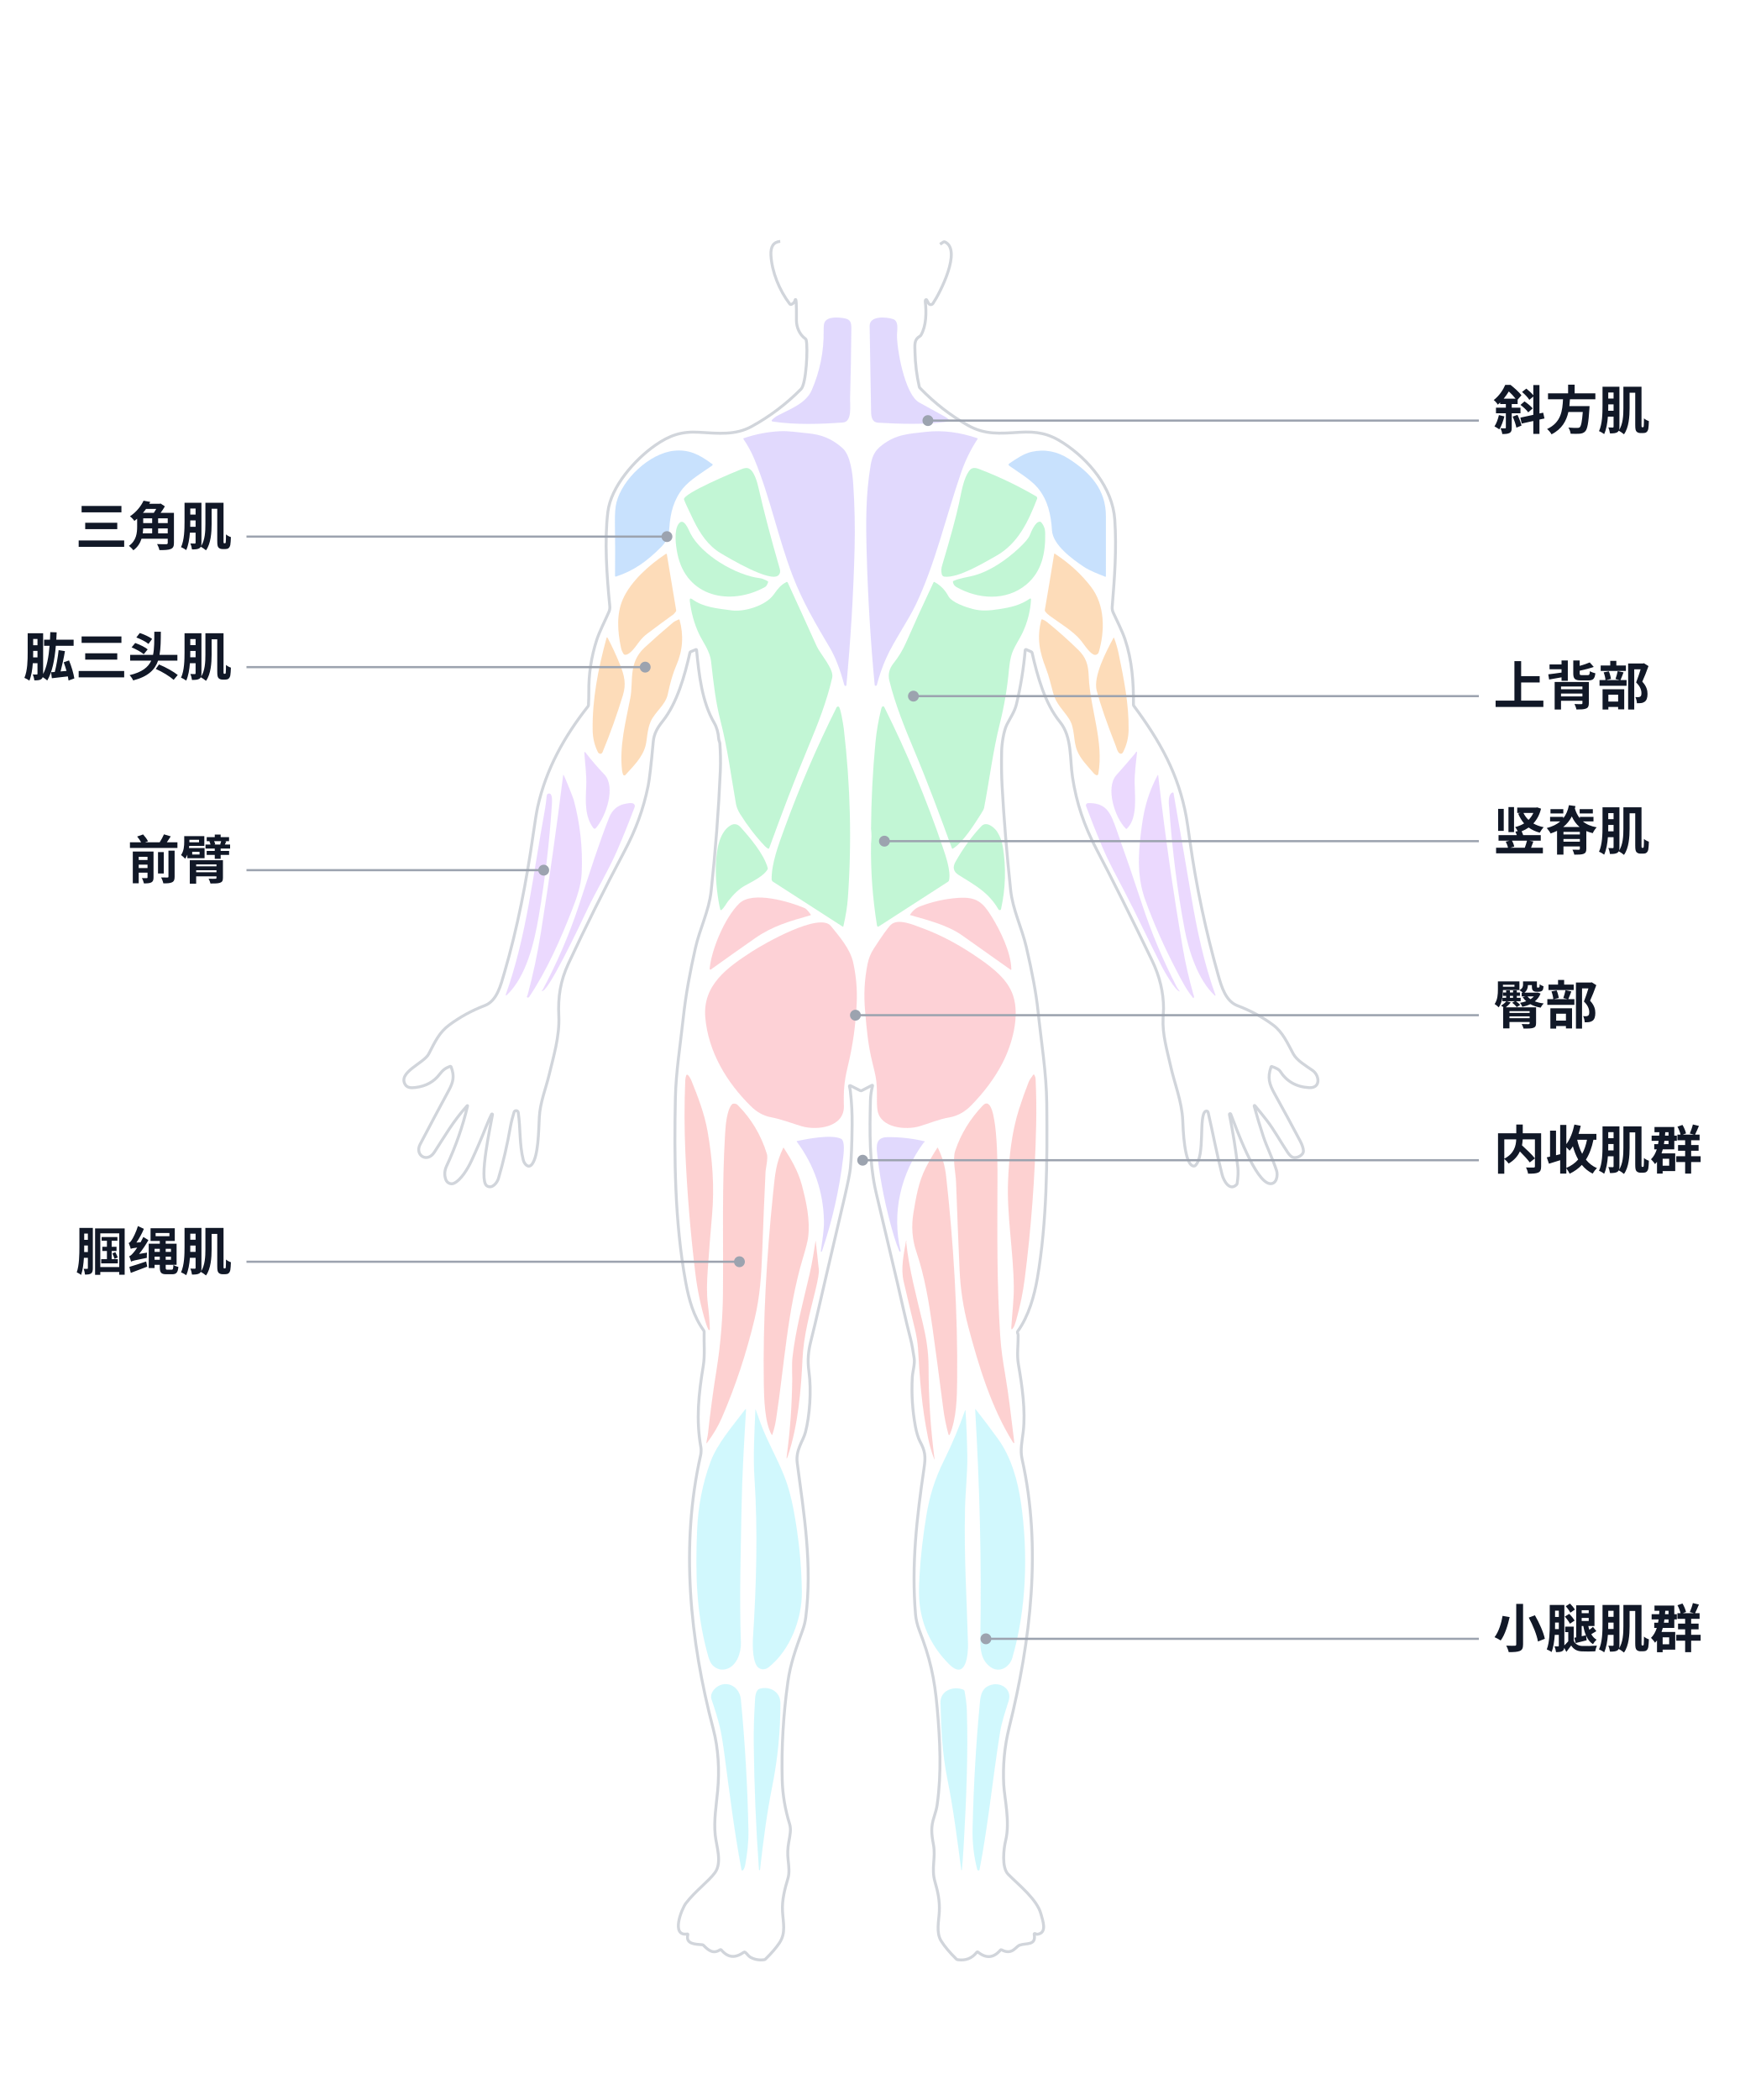
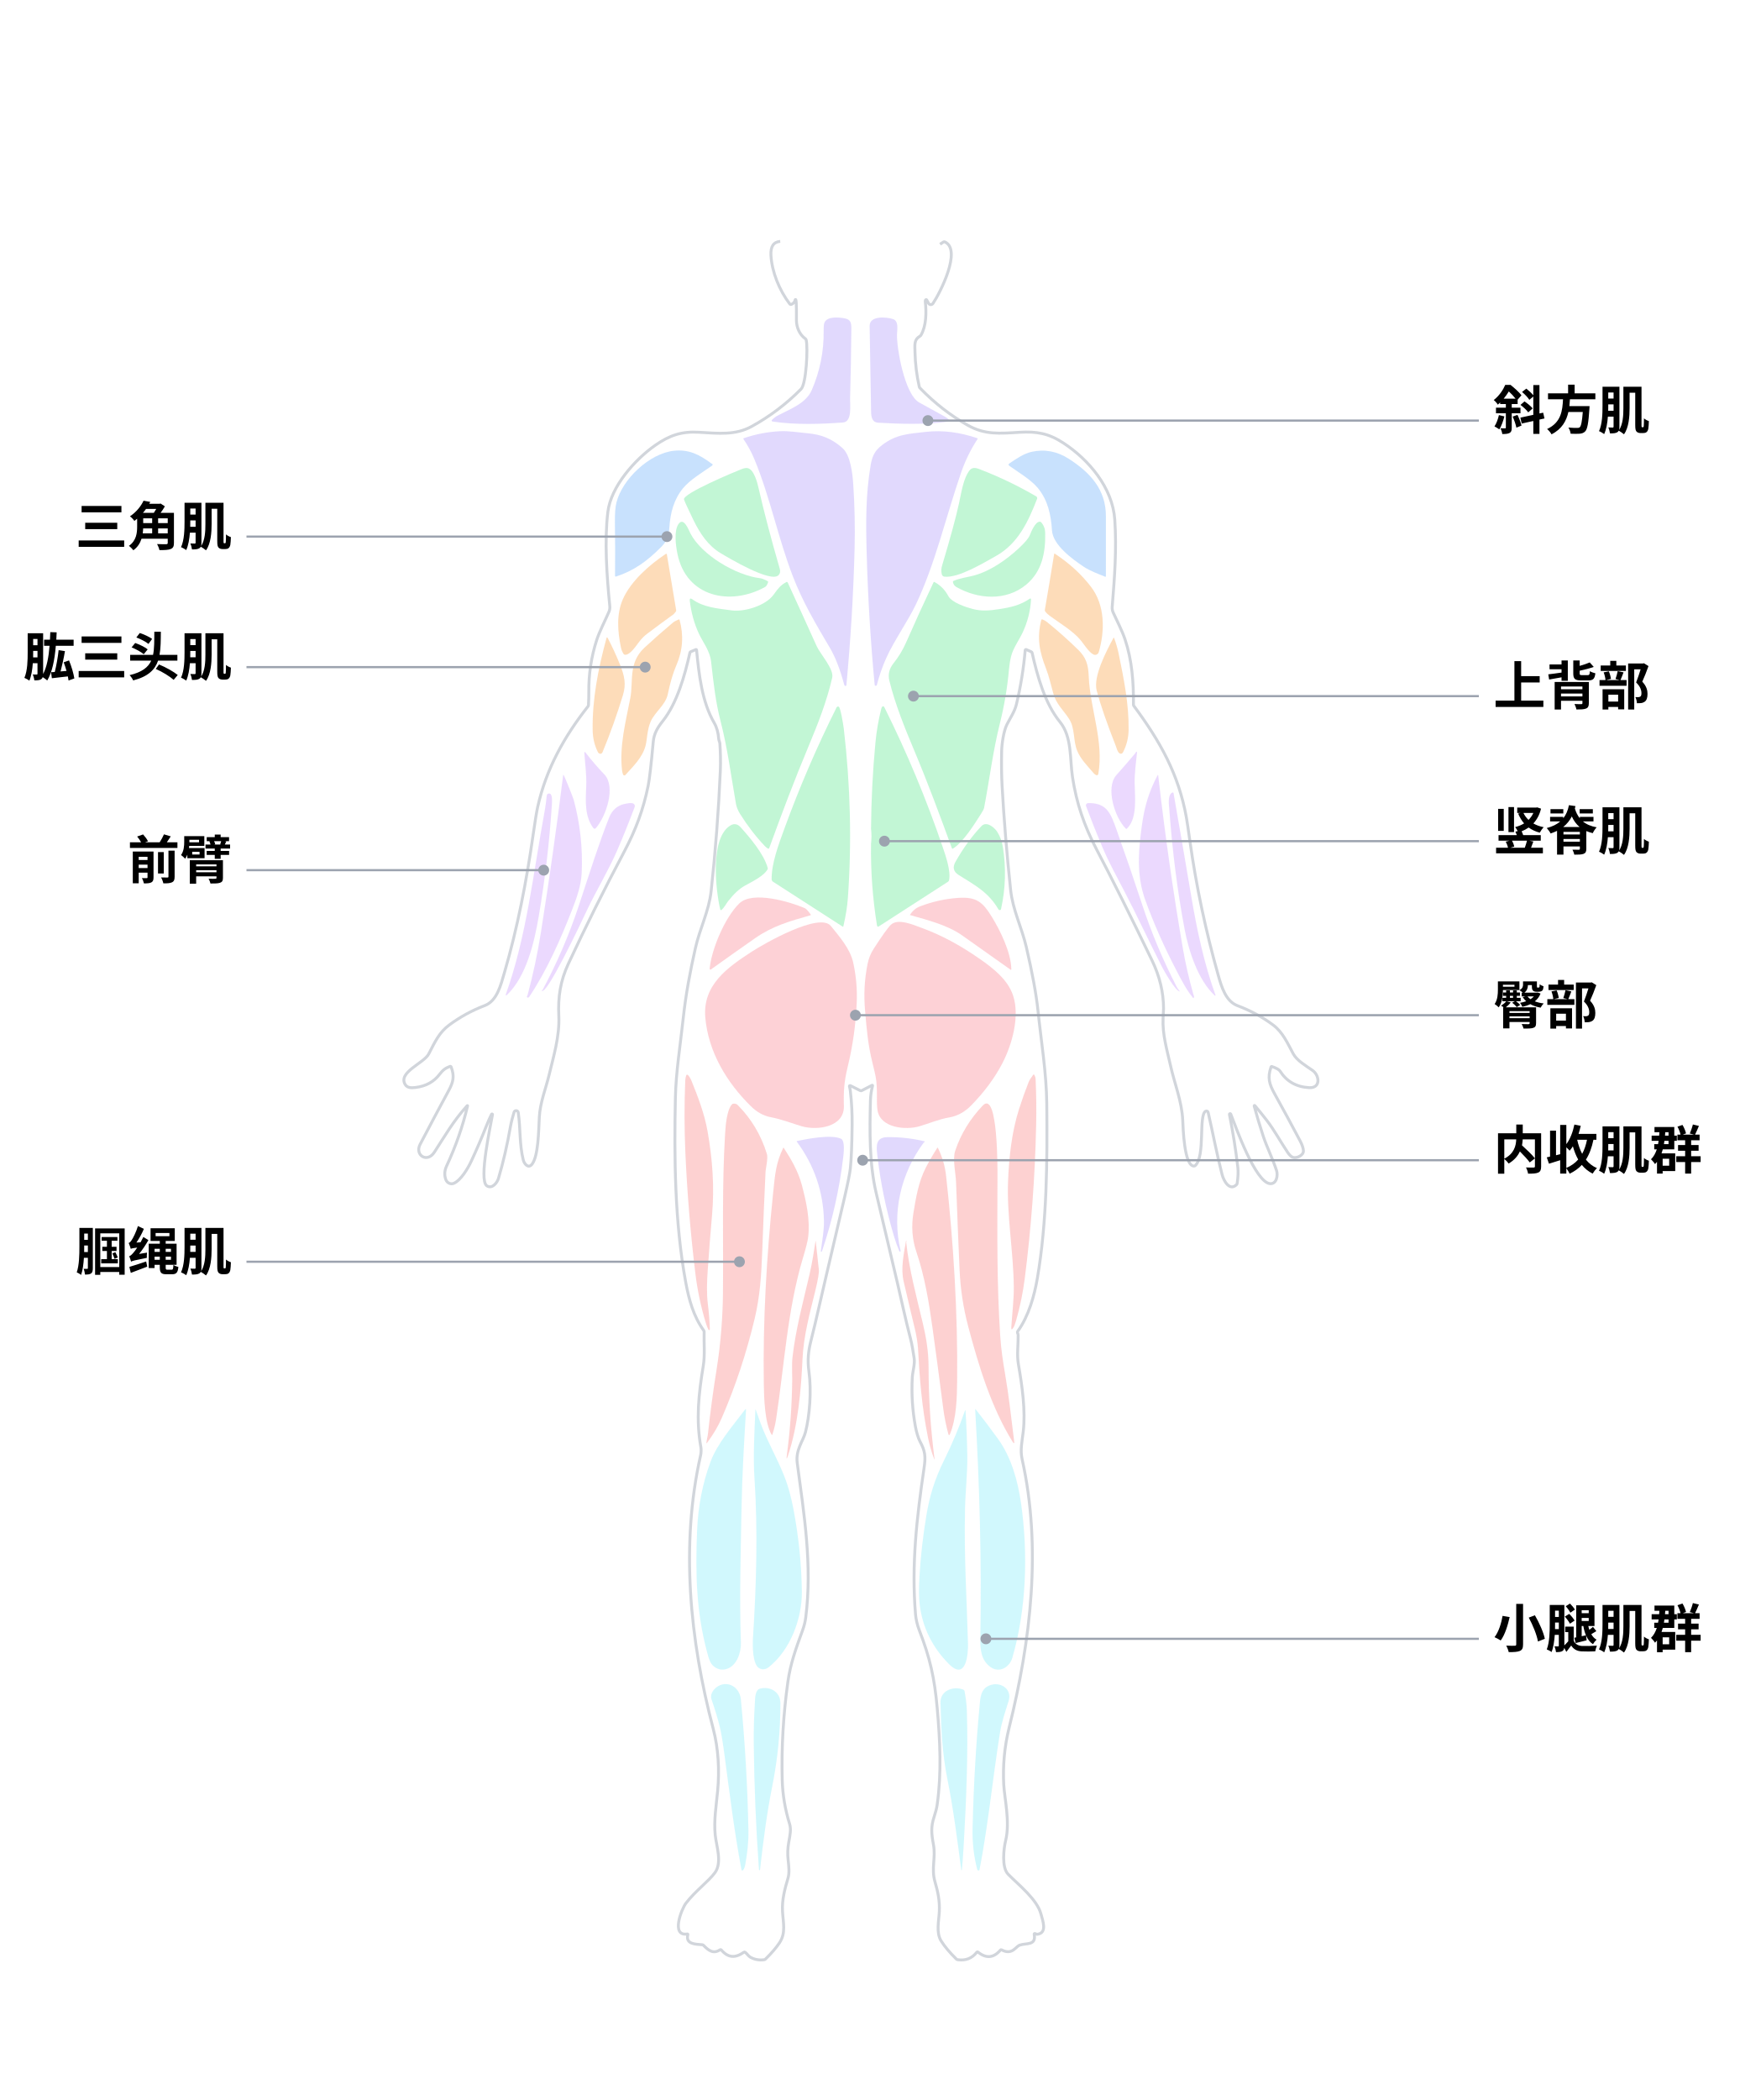
<svg xmlns="http://www.w3.org/2000/svg" viewBox="490 0 1200 1448">
  <path class="body-outline" stroke="#d1d5db" stroke-width="2" fill="none" style="vector-effect: non-scaling-stroke" d="M 1028.14 166.45 Q 1021.22 166.96 1021.73 176.02 C 1022.38 187.38 1027.41 200.00 1034.70 209.56 A 0.95 0.95 0.0 0 0 1035.77 209.88 Q 1037.97 209.08 1038.42 206.75 Q 1038.48 206.41 1038.79 206.56 C 1039.50 206.91 1039.29 219.51 1039.32 221.19 C 1039.41 225.63 1041.33 230.61 1045.48 233.58 A 1.48 1.46 -79.2 0 1 1046.03 234.40 C 1047.33 239.56 1046.14 264.59 1042.52 268.26 Q 1027.38 283.59 1008.53 293.99 C 997.30 300.18 985.80 298.88 972.00 298.05 C 960.16 297.34 951.79 300.13 941.86 307.09 C 927.96 316.83 911.37 335.39 909.24 353.00 C 906.85 372.86 908.46 396.71 910.58 417.97 Q 910.78 420.04 909.97 421.91 C 907.17 428.36 903.51 435.29 901.56 441.28 Q 895.91 458.72 896.11 477.26 Q 896.15 480.50 895.88 486.15 Q 895.86 486.66 895.55 487.06 C 879.06 508.02 866.67 530.27 860.84 556.43 Q 859.72 561.44 857.62 576.15 C 853.15 607.45 846.97 639.64 837.96 670.48 C 835.37 679.35 832.82 690.15 824.31 693.38 Q 811.21 698.35 799.91 706.70 C 793.05 711.77 790.22 717.94 785.68 726.75 C 782.37 733.16 764.38 739.29 769.45 747.77 C 771.01 750.37 774.09 750.14 776.79 749.81 Q 787.25 748.51 793.13 740.83 C 795.42 737.84 797.13 736.50 800.36 735.31 A 0.63 0.63 0.0 0 1 801.16 735.68 C 803.48 741.92 802.81 745.80 799.51 751.90 Q 789.51 770.39 779.78 789.01 C 775.87 796.49 784.57 802.15 789.55 794.51 C 796.72 783.50 802.47 773.20 812.06 762.59 Q 812.62 761.98 812.43 762.79 Q 807.49 783.70 798.01 804.03 Q 795.79 808.79 797.53 813.47 C 798.35 815.65 800.88 816.85 802.95 815.95 C 807.95 813.78 812.74 805.60 815.08 800.58 Q 820.51 788.92 825.23 776.95 Q 827.37 771.52 829.06 768.26 A 0.34 0.34 0.0 0 1 829.69 768.47 C 828.65 774.94 819.92 813.84 825.80 817.66 C 829.47 820.04 832.91 815.52 833.80 812.51 Q 838.73 795.91 842.08 776.75 C 842.69 773.31 843.62 770.03 844.54 766.92 A 1.49 1.49 0.0 0 1 847.45 767.13 C 849.06 778.16 848.17 788.91 850.91 799.85 C 851.57 802.48 854.41 806.12 856.99 802.69 C 861.32 796.92 861.47 780.19 861.98 770.25 C 862.50 760.22 866.62 750.03 868.70 741.28 C 871.57 729.16 876.10 714.64 875.42 700.50 C 874.79 687.46 876.48 676.40 882.00 664.53 Q 899.81 626.31 920.51 587.27 C 928.60 572.01 933.68 558.17 937.01 542.00 Q 938.40 535.24 940.57 511.31 C 941.06 506.01 943.33 501.94 947.04 497.29 C 957.02 484.77 962.25 465.95 965.86 450.00 Q 965.97 449.54 966.40 449.37 L 969.87 447.93 Q 970.39 447.72 970.44 448.27 C 972.08 465.19 974.18 483.97 982.58 498.42 Q 985.25 503.01 985.69 509.45 C 985.76 510.51 986.43 511.70 986.49 512.50 C 986.89 517.68 987.09 525.23 986.82 531.50 Q 985.00 573.11 980.47 614.52 C 978.98 628.13 972.65 640.33 969.66 653.60 C 966.01 669.78 963.02 685.46 961.19 702.45 C 959.24 720.52 956.19 739.39 955.83 756.75 C 954.96 797.57 955.28 842.51 962.96 884.21 C 965.15 896.11 968.33 907.72 975.37 917.40 A 1.48 1.46 27.9 0 1 975.65 918.29 C 975.42 926.20 976.32 934.21 975.03 942.01 C 971.89 960.94 969.95 978.86 973.41 997.96 C 973.70 999.53 973.58 1001.87 973.23 1003.42 C 959.26 1065.20 965.77 1130.76 981.86 1191.82 C 985.51 1205.68 986.32 1220.46 984.96 1234.92 C 984.02 1244.98 982.27 1255.20 983.30 1265.30 C 984.08 1272.87 988.23 1284.18 983.14 1291.21 C 978.75 1297.25 969.45 1303.98 963.07 1312.35 C 960.11 1316.25 952.52 1335.31 964.02 1333.54 Q 964.55 1333.46 964.42 1333.98 C 962.73 1340.59 969.52 1340.54 974.36 1340.95 Q 974.88 1341.00 975.24 1341.37 C 978.64 1344.83 981.89 1347.54 986.66 1344.41 Q 987.11 1344.12 987.46 1344.52 C 992.32 1350.09 997.09 1350.27 1003.06 1346.11 Q 1003.50 1345.80 1003.93 1346.12 C 1005.34 1347.18 1006.20 1348.82 1007.59 1349.58 Q 1011.98 1351.98 1017.08 1351.27 A 1.56 1.56 0.0 0 0 1017.93 1350.86 Q 1024.28 1344.70 1027.72 1339.46 C 1032.14 1332.71 1030.13 1325.67 1029.71 1317.92 C 1029.27 1309.96 1031.28 1302.44 1033.52 1294.97 C 1034.58 1291.42 1034.05 1286.50 1033.60 1282.59 Q 1032.89 1276.40 1034.01 1270.28 C 1034.95 1265.11 1035.75 1261.39 1034.60 1257.67 Q 1029.90 1242.46 1029.51 1227.25 Q 1028.64 1193.94 1033.40 1159.73 C 1035.13 1147.30 1038.92 1136.76 1043.43 1124.47 Q 1045.16 1119.75 1045.73 1115.31 C 1050.32 1079.07 1044.60 1044.51 1039.86 1008.73 C 1038.66 999.61 1043.98 993.60 1045.54 987.51 C 1048.41 976.36 1049.80 959.10 1047.93 945.66 C 1046.88 938.09 1047.48 931.84 1049.21 924.99 C 1053.15 909.35 1056.75 892.75 1059.78 880.01 Q 1066.27 852.63 1072.60 825.22 Q 1075.98 810.55 1076.49 805.75 Q 1077.50 796.31 1077.72 775.82 Q 1077.85 764.16 1076.54 752.58 Q 1076.32 750.58 1075.99 749.61 Q 1075.45 748.03 1076.95 748.78 L 1083.35 752.00 A 1.10 1.08 44.4 0 0 1084.32 752.00 L 1091.50 748.31 A 0.24 0.24 0.0 0 1 1091.84 748.59 Q 1090.49 753.63 1090.36 758.75 C 1089.82 779.99 1089.54 802.24 1094.28 822.45 Q 1101.55 853.47 1108.92 884.46 C 1111.25 894.25 1114.60 910.13 1117.95 922.87 C 1119.13 927.36 1119.75 931.95 1120.50 936.49 C 1121.14 940.42 1119.45 945.92 1119.24 949.53 Q 1118.26 966.73 1121.38 983.68 C 1121.98 986.96 1123.21 991.52 1124.54 993.96 C 1128.10 1000.50 1128.52 1004.24 1127.36 1012.10 C 1122.34 1046.29 1118.51 1078.84 1121.48 1113.50 C 1121.72 1116.32 1122.66 1120.49 1123.91 1123.73 C 1131.43 1143.10 1134.58 1156.98 1136.42 1177.99 C 1138.35 1200.12 1139.52 1222.20 1136.35 1244.60 Q 1135.88 1247.88 1134.29 1252.69 C 1132.00 1259.62 1132.37 1264.14 1133.83 1271.98 C 1135.50 1280.93 1132.17 1288.45 1134.90 1297.66 C 1136.88 1304.36 1138.19 1310.69 1137.87 1317.88 C 1137.58 1324.48 1135.49 1332.56 1139.15 1338.36 Q 1142.72 1344.04 1149.63 1350.84 Q 1149.97 1351.18 1150.46 1351.25 Q 1158.71 1352.49 1163.67 1346.15 A 0.64 0.64 0.0 0 1 1164.58 1346.04 Q 1173.02 1352.85 1180.03 1344.60 Q 1180.37 1344.20 1180.83 1344.46 Q 1186.12 1347.40 1190.08 1343.66 Q 1192.28 1341.58 1193.29 1341.22 C 1197.87 1339.60 1204.81 1341.71 1203.29 1333.67 A 0.39 0.39 0.0 0 1 1203.82 1333.23 L 1204.86 1333.62 Q 1205.25 1333.77 1205.65 1333.71 C 1212.46 1332.65 1209.17 1324.33 1208.00 1319.87 C 1205.32 1309.62 1192.63 1299.79 1185.30 1292.30 C 1180.77 1287.68 1182.22 1274.71 1183.62 1269.06 C 1186.76 1256.35 1182.79 1239.97 1182.29 1230.50 C 1181.63 1217.80 1182.70 1204.60 1185.99 1191.35 C 1200.90 1131.35 1208.58 1067.26 1194.98 1006.22 C 1193.56 999.84 1194.88 994.32 1195.73 987.24 C 1197.46 972.87 1195.00 955.62 1192.39 940.62 C 1191.27 934.14 1192.32 927.30 1192.25 920.69 Q 1192.25 920.23 1192.09 919.80 L 1191.79 918.97 Q 1191.59 918.45 1191.92 918.00 C 1199.57 907.39 1203.42 893.36 1205.50 881.25 C 1212.13 842.49 1212.38 800.86 1211.97 761.04 C 1211.76 739.76 1208.12 718.12 1205.90 696.81 Q 1204.13 679.89 1197.85 652.94 C 1194.73 639.58 1188.50 627.37 1187.05 613.69 Q 1183.04 575.93 1181.17 542.06 Q 1180.56 530.97 1180.85 518.01 C 1180.96 512.91 1182.20 504.08 1184.51 499.52 C 1186.81 494.98 1189.81 490.71 1191.01 485.74 Q 1195.45 467.32 1197.09 448.35 A 0.55 0.55 0.0 0 1 1197.86 447.90 L 1201.25 449.41 Q 1201.74 449.63 1201.86 450.16 C 1205.49 466.08 1210.60 484.96 1221.09 497.82 C 1229.48 508.13 1227.82 523.50 1229.73 535.92 C 1232.46 553.65 1237.66 569.19 1246.25 585.54 Q 1262.47 616.39 1284.56 662.22 Q 1292.50 678.70 1292.52 695.41 Q 1292.52 695.47 1292.20 701.94 C 1291.63 713.32 1294.91 723.91 1297.35 734.87 C 1300.01 746.89 1305.13 759.34 1305.74 772.33 C 1305.98 777.24 1306.66 804.29 1313.58 804.01 A 1.29 1.29 0.0 0 0 1314.41 803.66 C 1321.43 797.06 1316.55 769.02 1321.52 766.22 A 1.20 1.19 -21.2 0 1 1323.27 766.99 C 1326.58 781.35 1329.25 795.81 1332.92 809.99 C 1334.01 814.20 1338.07 821.55 1342.84 816.86 Q 1343.20 816.50 1343.28 816.00 Q 1344.28 809.42 1343.76 805.00 Q 1341.60 786.63 1337.95 768.42 A 0.48 0.48 0.0 0 1 1338.86 768.15 C 1342.31 776.96 1355.85 815.37 1366.03 816.16 C 1370.51 816.50 1371.54 810.41 1370.44 807.06 C 1367.79 798.97 1363.64 790.62 1361.28 783.45 Q 1357.86 773.08 1355.02 762.60 A 0.28 0.28 0.0 0 1 1355.50 762.34 Q 1359.72 767.36 1363.75 772.57 C 1368.83 779.14 1373.25 787.32 1378.17 794.66 Q 1379.99 797.36 1381.66 797.98 C 1384.30 798.97 1389.15 796.58 1388.99 793.50 Q 1388.85 790.72 1386.66 786.58 Q 1378.13 770.40 1369.24 754.42 C 1365.36 747.45 1364.08 743.12 1366.68 735.63 Q 1366.81 735.24 1367.20 735.38 Q 1371.90 736.99 1372.91 738.60 Q 1379.67 749.28 1393.03 749.97 C 1401.07 750.38 1400.13 741.50 1395.34 738.12 C 1390.41 734.62 1384.54 731.36 1381.93 726.55 C 1378.04 719.37 1374.79 711.78 1368.18 706.82 Q 1357.23 698.60 1343.50 693.43 C 1335.51 690.42 1332.54 680.64 1330.25 672.50 C 1321.70 642.22 1315.13 611.45 1310.75 580.29 Q 1308.97 567.62 1308.28 563.74 C 1302.89 533.66 1289.99 510.94 1272.05 486.75 Q 1271.76 486.36 1271.76 485.88 C 1271.89 470.59 1270.82 455.36 1265.92 440.80 C 1263.95 434.94 1260.59 428.46 1257.79 422.38 Q 1256.94 420.52 1257.10 418.48 C 1258.73 398.21 1260.25 378.73 1258.88 358.36 C 1257.39 336.36 1241.06 316.98 1223.33 305.40 C 1213.33 298.87 1205.11 297.32 1193.06 298.08 C 1179.40 298.94 1169.27 299.86 1157.52 293.24 Q 1139.58 283.12 1124.50 267.54 Q 1124.15 267.19 1124.04 266.70 Q 1121.33 254.82 1121.08 242.66 C 1120.97 237.52 1120.38 234.21 1124.51 231.78 Q 1124.95 231.52 1125.21 231.07 C 1128.92 224.63 1129.03 215.40 1128.17 207.76 Q 1128.08 207.01 1128.59 206.65 Q 1128.95 206.40 1129.15 206.78 L 1130.41 209.10 A 1.80 1.79 -42.1 0 0 1133.47 209.25 C 1138.33 202.11 1153.60 172.22 1141.68 166.80 Q 1141.16 166.57 1140.69 166.88 L 1138.38 168.39" />
  <g id="muscle-regions">
    <path data-muscle-id="trapezius" class="muscle-zone" fill="#c4b5fd" fill-opacity="0.5" d="M1022.74 290.63a.62.61 25.9 01-.36-1.03q1.71-1.83 4.11-3.11c8.19-4.35 19.4-8.3 23.38-17.48q8.48-19.57 8.22-40.85-.05-4.38.57-5.76c1.98-4.38 9.65-3.66 13.85-2.91 4.3.76 4.71 3.25 4.68 7.3q-.2 24.11-.88 48.2c-.12 4.25 1.6 15.84-4.88 16.32-14.57 1.08-32.6 1.81-48.69-.68z" />
    <path data-muscle-id="trapezius" class="muscle-zone" fill="#c4b5fd" fill-opacity="0.5" d="M1095.75 291.46c-4.3-.25-4.9-3.99-4.95-7.71q-.46-29.47-1-58.94c-.13-7.39 11.74-6.23 15.99-4.85 4.2 1.36 3.01 6.89 2.88 10.79-.28 8.88 5.15 41.1 15.32 46.78q8.6 4.81 17.27 9.51 1.97 1.07 3.26 2.36a.8.79 63.6 01-.45 1.35c-16.12 2.17-33.78 1.56-48.32.71z" />
    <path data-muscle-id="trapezius" class="muscle-zone" fill="#c4b5fd" fill-opacity="0.5" d="M1071.06 308.94c5.6 4.92 6.96 17.83 7.43 24.88q1.5 22.3.93 44.68-1.2 46.76-5.66 94a.57.56 3.7 01-.59.51q-.68-.03-.94-1.01-4.29-15.9-9.79-25.19c-10.24-17.31-18.8-31.84-25.59-49.4-10.19-26.38-15.6-54.28-26.46-80.58q-3.07-7.43-7.61-14.07-.3-.43.2-.6 12.47-4.28 25.48-4.85c5.54-.25 12.15.86 18.32 1.41 9.7.87 16.77 3.6 24.28 10.22z" />
    <path data-muscle-id="trapezius" class="muscle-zone" fill="#c4b5fd" fill-opacity="0.5" d="M1163.98 302.12a.43.43 0 01.22.65q-7.08 10.77-11.41 23.37c-10.53 30.61-17.8 62.94-31.3 91.07-5.11 10.64-15.17 25.22-20.12 36.26q-4.08 9.08-6.59 18.83a.77.77 0 01-1.51-.12q-4.27-45.15-5.52-90.99c-.56-20.28-.74-39.92 2.75-60.43 1.04-6.13 2.77-9.98 7.85-13.85 9.8-7.48 18.02-7.73 30.1-9.11 12.02-1.39 23.92.4 35.53 4.32z" />
    <path data-muscle-id="deltoids" class="muscle-zone" fill="#93c5fd" fill-opacity="0.5" d="M980.66 319.58c.19.14.55.19.65.32a.8.8 0 01-.16 1.15c-6.78 4.75-15.26 9.77-20.03 15.58-6.41 7.78-8.76 16.96-9.44 27.04-.39 5.92-1.68 9.5-5.59 13.43-10.02 10.08-19.04 16.47-31.14 20.41q-.75.25-.75-.55.19-18.4-.09-36.3-.14-9.4 1.07-14.22c4.04-16.07 22.8-33.85 39.68-35.64 9.99-1.06 17.34 2.46 25.8 8.78z" />
    <path data-muscle-id="deltoids" class="muscle-zone" fill="#93c5fd" fill-opacity="0.5" d="M1227.3 316.44c14.62 9.44 25.48 21.03 25.46 39.51q-.02 20.56-.01 41.37a.37.37 0 01-.51.35c-5.08-2.06-10.41-3.98-14.9-6.97-7.84-5.24-21.14-14.95-21.77-24.95-.69-10.75-2.81-20.85-9.76-29.25-4.68-5.65-12.96-10.58-19.6-15.26q-1.23-.87.01-1.71c4.6-3.13 9.91-6.78 15.25-7.98q13.58-3.03 25.83 4.89z" />
    <path data-muscle-id="upper-back" class="muscle-zone" fill="#86efac" fill-opacity="0.5" d="M987.06 381.44c-8.48-5.06-14.14-13.28-18.82-22.92q-5.3-10.92-6.46-14.04c-1.49-4.01 35.14-19.22 39.61-20.97q2.75-1.08 4.33-.72c4.33.96 6.61 9.96 7.46 13.7q5.43 23.89 14.65 55.74.78 2.7-.88 4.39c-5.37 5.5-34.69-12.08-39.89-15.18z" />
    <path data-muscle-id="upper-back" class="muscle-zone" fill="#86efac" fill-opacity="0.5" d="M1017.44 583.31q-9.11-9.57-16.97-22.03-2.28-3.62-2.91-7.25c-3.28-18.82-5.77-38.04-10.52-56.55-3.53-13.73-4.74-25.19-6.61-41.43-.85-7.35-5.67-13.34-8.22-18.75q-4.93-10.47-6.44-22.88-.33-2.72 1.89-1.11c7.25 5.27 16.36 6.16 26.91 7.56 8.86 1.19 23.41-3.18 28.94-10.76 3.34-4.58 4.7-6.5 8.86-8.77a.67.66-26.4 01.92.3q10.02 21.8 19.93 43.78c2.56 5.69 12.11 15.88 10.77 21.83-3.65 16.09-9.88 31.96-16.24 47.13-9.72 23.21-18.61 46.72-27.2 70.36q-.24.67-.88.35-1.03-.52-2.23-1.78z" />
    <path data-muscle-id="upper-back" class="muscle-zone" fill="#86efac" fill-opacity="0.5" d="M1017.71 404.73c-23.86 13.25-54.31 7.11-60.45-22.75-1.2-5.81-2.5-15.84.64-20.55 3.63-5.44 7.17 4.18 8.17 6.14 7.71 15.14 31.62 29.16 48.2 31.13q1.84.21 5.26 2.06.4.21.26.64-.86 2.65-2.08 3.33z" />
    <path data-muscle-id="upper-back" class="muscle-zone" fill="#86efac" fill-opacity="0.5" d="M1141.45 397.63a2.17 2.14-3.6 01-1.88-1.64q-.71-2.97.18-5.95 8.74-29.19 11.75-43.29c1.73-8.11 3.07-16.77 6.94-22.08 1.92-2.62 4.28-2.27 7.19-1.15q20.52 7.9 39.09 18.77a1.37 1.36 25.9 01.58 1.67c-6.05 15.46-12.98 30.84-28.43 39.45-9.45 5.26-25.83 15.17-35.42 14.22z" />
    <path data-muscle-id="upper-back" class="muscle-zone" fill="#86efac" fill-opacity="0.5" d="M1149.69 404.8q-2.04-1.15-2.45-3.5-.09-.53.41-.75c4.64-2.04 9.78-2.51 14.63-3.87 11.01-3.1 22.03-10.83 30.34-18.57q6.33-5.89 7.58-8.93c1.02-2.49 3.79-9.5 7-9.46q.52.01.87.39 2.71 3.01 2.81 7.2c.33 13.77-2.24 26.93-13.26 35.95-13.88 11.36-33.12 9.94-47.93 1.54z" />
    <path data-muscle-id="upper-back" class="muscle-zone" fill="#86efac" fill-opacity="0.5" d="M1161.19 419.98c6.1 1.57 11.6.99 17.75.06 8.36-1.27 14.83-2.76 21.34-7.27a.54.53 74.1 01.84.47q-.64 11.88-5.76 22.85c-2.42 5.2-6.64 10.84-8.04 16.67q-1.02 4.24-1.43 8.92-1.64 18.72-6.34 37.47c-4.73 18.91-7.13 38.67-10.8 57.85q-.24 1.24-2.2 4.3c-4.57 7.14-12.22 19.43-19.34 23.88a.44.43-25.6 01-.64-.22c-8.26-22.57-16.6-45.11-25.91-67.23-6.67-15.85-13.27-32.14-17.27-48.42q-1.58-6.41 2.91-12.01 5.21-6.51 8.57-14.14 9.25-21 19.01-41.64a.47.47 0 01.65-.21q6.17 3.37 9.51 9.64c2.45 4.6 12.22 7.75 17.15 9.03z" />
    <path data-muscle-id="triceps" class="muscle-zone" fill="#fdba74" fill-opacity="0.5" d="M931.03 442.29c-2.01 2.57-6.52 9.71-10.12 9.17q-.52-.08-.8-.52-1.35-2.09-1.84-4.44c-2.25-10.87-3.28-22.88 1.35-33.38 5.45-12.33 18.27-23.68 29.61-31.2a.47.46 68.7 01.71.32l6.42 38.52q.09.54-.26.97c-.47.58-1.12 1.52-1.71 1.94q-9.11 6.58-18.08 13.36-2.9 2.2-5.28 5.26z" />
    <path data-muscle-id="triceps" class="muscle-zone" fill="#fdba74" fill-opacity="0.5" d="M958.15 427.11a.41.41 0 01.55.27q4.44 16.16-2.23 31.41-3.37 7.73-5.91 19.98c-1.51 7.28-8.93 12.21-11.81 18.82-2.42 5.56-2.41 12.5-3.51 16.66-2.14 8.06-8.51 14.15-13.91 20.13a.93.93 0 01-1.54-.25q-.57-1.3-.75-2.89c-1.93-16.91 2.52-33.52 5.71-49.99 2.16-11.21-1.54-24.15 9.68-34.59q9.54-8.86 19.55-17.23c1.3-1.08 2.7-1.72 4.17-2.32z" />
    <path data-muscle-id="triceps" class="muscle-zone" fill="#fdba74" fill-opacity="0.5" d="M903.57 519.67a1.84 1.82-5.4 01-1.12-.92q-3.54-6.97-3.68-15.19c-.37-21.2 3.8-42.53 9.5-63.44q.33-1.23.92-.1 4.64 8.78 8.6 18.67c2.88 7.21 4.19 12.98 1.88 20.57q-6.07 19.96-14.02 39.23-.65 1.58-2.08 1.18z" />
    <path data-muscle-id="triceps" class="muscle-zone" fill="#fdba74" fill-opacity="0.5" d="M1213.94 424.56q-2.02-1.5-3.08-3.02-.31-.46-.22-1 3.32-19.22 6.42-38.46.09-.56.56-.25 14.9 9.82 24.8 22.71c9.8 12.75 9.72 30.37 5.41 45.13a2.62 2.62 0 01-3.76 1.57c-3.26-1.77-6.22-6.71-8.62-9.67-5.24-6.46-14.75-12-21.51-17.01z" />
    <path data-muscle-id="triceps" class="muscle-zone" fill="#fdba74" fill-opacity="0.5" d="M1246.2 534.5q-.95-.3-1.75-1.22c-4.65-5.4-9.13-9.88-11.46-15.51-2.96-7.13-1.37-15.5-5.64-22.09-4.06-6.26-8.72-9.91-10.89-17.58-1.62-5.68-2.81-11.46-4.97-17.02-4.56-11.69-6.45-20.86-3.33-33.56a.59.58-74 01.75-.42q1.69.56 3.22 1.79 11.23 9.08 21.54 19.18c5.39 5.28 6.92 10.13 7.24 18.16.9 22.52 10.62 44.97 6.59 67.49a1.01 1 13.9 01-1.3.78z" />
    <path data-muscle-id="triceps" class="muscle-zone" fill="#fdba74" fill-opacity="0.5" d="M1258.43 439.96q2.01 5.38 3.1 10.68c3.58 17.36 7.13 34.77 6.89 52.61q-.11 8.3-3.94 15.61a1.61 1.6 33.4 01-2.44.5c-1.45-1.19-1.9-3.58-2.43-4.94q-9.23-23.41-13.19-38.15c-2.63-9.81 6.82-27.63 11.53-36.35q.28-.5.48.04z" />
    <path data-muscle-id="erector-spinae" class="muscle-zone" fill="#86efac" fill-opacity="0.5" d="M986.76 627.1c-3.13-13.13-7.31-49.77 7.27-58.07 2.4-1.37 4.8-.82 6.7 1.29 6.15 6.8 16.22 18.56 18.77 28.15a1.35 1.3 52.6 01-.11.98c-2.51 4.53-9.96 8.09-15.83 11.36q-5.47 3.06-11.33 10.52c-1.23 1.56-2.6 4.3-4.5 6.06a.59.58-28.2 01-.97-.29z" />
    <path data-muscle-id="erector-spinae" class="muscle-zone" fill="#86efac" fill-opacity="0.5" d="M1023.15 607.96a2.06 2.04-74.3 01-.94-1.69c-.17-10.98 5.04-24.58 8.79-34.9q15.61-42.83 36-83.59a1.11 1.1-62.5 011.51-.48c1.25.66 3.21 12.98 3.46 15.08q6.94 59.25 2.82 116.88-.62 8.66-3.1 19.37-.13.53-.59.24l-47.95-30.91z" />
    <path data-muscle-id="erector-spinae" class="muscle-zone" fill="#86efac" fill-opacity="0.5" d="M1090.76 581.75q.62-5.16 0-10.27.22-29.79 3.05-59.5 1.1-11.58 3.91-22.88.31-1.27.44-1.43 1.08-1.43 1.88.17 23.38 46.97 40.14 96.18c1.8 5.28 5.84 16.69 4.38 22.96a1.64 1.64 0 01-.71 1.01l-47.63 30.72q-1.12.72-1.34-.6-4.54-28-4.12-56.36z" />
    <path data-muscle-id="erector-spinae" class="muscle-zone" fill="#86efac" fill-opacity="0.5" d="M1151.19 603.31q-5.39-3.38-2.19-9.05 8.03-14.22 17.88-24.62c3.49-3.69 9.04.89 10.97 3.99q2.92 4.66 3.8 10.14 3.5 21.77-1.21 43.02a.96.96 0 01-1.77.28c-6.92-11.85-16.03-16.56-27.48-23.76z" />
    <path data-muscle-id="forearm" class="muscle-zone" fill="#d8b4fe" fill-opacity="0.5" d="M878.44 534.38a.15.15 0 01.18-.13c.47.12 6.68 15.77 7.07 17.22q6.66 24.73 5.52 50.29c-.4 8.9-3.45 17.35-6.64 25.55-7.94 20.38-17.41 41.88-29.59 60.09a1.04 1.02-54.2 01-1.49.25c-.34-.26.37-1.45.47-1.83q5.58-20.8 8.97-42.08 8.65-54.15 15.51-109.36z" />
    <path data-muscle-id="forearm" class="muscle-zone" fill="#d8b4fe" fill-opacity="0.5" d="M893 518.93a.39.38 24.6 01.69-.25q5.97 7.83 13.11 15.27c8.08 8.4 1.41 28.73-5.88 37.12a1.05 1.05 0 01-1.63-.05c-6.09-7.93-5.41-18.74-4.97-28.44.36-8.12-.76-15.7-1.32-23.65z" />
    <path data-muscle-id="forearm" class="muscle-zone" fill="#d8b4fe" fill-opacity="0.5" d="M869.06 547.19c2.16.36 1.67 6.21 1.57 7.8q-2.54 38.84-9.11 77.16c-3.04 17.71-8.47 41.3-22.09 54.09a.38.38 0 01-.62-.41c14.51-40.44 19-84.26 26.8-126.31q.9-4.88 1.48-10.82.18-1.81 1.97-1.51z" />
    <path data-muscle-id="forearm" class="muscle-zone" fill="#d8b4fe" fill-opacity="0.5" d="M864.24 682.58q15.09-28.18 25.12-58.55c8.14-24.63 13.67-42.4 20.79-60.35q3.31-8.37 12.08-9.63c1.35-.2 3.68-.75 4.86.21q1.13.93.61 2.3-5.8 15.45-12.04 29.88c-5.79 13.39-14.92 28.68-20.32 40.14-6.12 13-28.07 59.18-31.64 56.64a.21.21 0 01.03-.36q.15-.07.34-.13.12-.04.17-.15z" />
    <path data-muscle-id="forearm" class="muscle-zone" fill="#d8b4fe" fill-opacity="0.5" d="M1272.99 519.43c.27-.33.33-.75.75-1.05a.32.32 0 01.5.29c-.7 7.22-1.77 14.33-1.66 21.54.13 8.94 2.13 24-5.35 31.17q-.37.35-.73 0c-7.63-7.55-14.2-28.29-6.52-36.92q6.6-7.41 13.01-15.03z" />
    <path data-muscle-id="forearm" class="muscle-zone" fill="#d8b4fe" fill-opacity="0.5" d="M1312.82 688.04c-4.78-6.01-7.2-10.8-11.76-19.56q-12.39-23.79-21.03-47.53c-4.86-13.36-5.22-26.17-3.83-40.19q1.13-11.5 2.69-19.53 2.72-13.98 9.59-26.79a.17.17 0 01.32.06q7.26 63.12 17.22 120.49 2.43 14.04 7.03 30.55c.22.79.74 1.33.36 2.4a.34.34 0 01-.59.1z" />
    <path data-muscle-id="forearm" class="muscle-zone" fill="#d8b4fe" fill-opacity="0.5" d="M1296.52 558.51c-.22-2.94-1.44-10.25 2-12.04a.62.61-18.4 01.89.44q6.25 35.69 12.21 71.07c3.88 23 8.77 46.2 16.73 68.19a.29.29 0 01-.47.31c-11.67-10.67-18.09-31.15-20.89-45.98q-7.27-38.55-10.47-81.99z" />
    <path data-muscle-id="forearm" class="muscle-zone" fill="#d8b4fe" fill-opacity="0.5" d="M1303.5 683.6c-2.89-.66-10.16-13.21-12.11-17.02-8.8-17.21-16.92-34.81-25.84-51.89-5.36-10.27-10.98-20.49-15.39-30.95q-5.86-13.86-11.07-27.8a1.63 1.62 79.5 011.5-2.2c13.02-.16 15.5 7.18 19.65 18.81q9.04 25.33 17.43 50.89 9.65 29.37 23.82 56.84.87 1.69 2.13 3.12.24.28-.12.2z" />
    <path data-muscle-id="gluteal" class="muscle-zone" fill="#fda4af" fill-opacity="0.5" d="M1045.06 626.19q1.42.61 4.11 4.4.27.39-.19.52c-14.47 4.12-26.13 7.4-38.13 15.77q-15.37 10.71-30.53 21.6a.55.54 74.9 01-.86-.5c1.19-13.13 10.35-35.23 20.46-45.06 9.14-8.88 34.99-1.11 45.14 3.27z" />
    <path data-muscle-id="gluteal" class="muscle-zone" fill="#fda4af" fill-opacity="0.5" d="M1007.94 762.81c-16.94-16.64-29.37-37.66-31.47-61-2.06-22.84 15.63-34.95 32.18-45.71 8.2-5.33 46.51-27.32 54.37-17.65 5.92 7.29 13.38 15.84 15.44 25.21q3.01 13.63 2.44 27.6-.94 22.59-6.27 44.49c-2.43 9.96-2.9 17.16-2.59 26.75.47 14.83-18.52 17.18-29.12 14.07-6.38-1.87-13.79-4.83-21.35-6.25q-7.39-1.38-13.63-7.51z" />
    <path data-muscle-id="gluteal" class="muscle-zone" fill="#fda4af" fill-opacity="0.5" d="M1117.94 631.04q-.13-.03-.27-.06-.12-.02-.06-.13 2.58-4.2 7.05-5.92 12.71-4.87 26.13-5.81c12.93-.91 17.1 3.08 23.28 13.06 5.71 9.22 13.32 24.7 13.44 36.06q.01.76-.61.32-16.65-11.74-33.2-23.51c-10.03-7.14-23.72-10.58-35.76-14.01z" />
    <path data-muscle-id="gluteal" class="muscle-zone" fill="#fda4af" fill-opacity="0.5" d="M1124.12 776.61c-9.28 2.74-26.75 1.29-28.86-10.88-1.05-6.03.27-14.88-1.3-23.27q-.54-2.94-2.15-9.35c-3.2-12.81-4.02-23.33-5.08-35.27-1.07-12.03-.57-22 1.64-33.17q1.1-5.6 4.19-10.41 8.74-13.58 11.87-16.59c4.96-4.77 15.84.18 21.19 2.11q19.7 7.12 40.17 21.43c9.59 6.7 19.29 14.31 22.93 25.17 4.81 14.37-.65 33.88-7.42 46.87q-7.79 14.97-21.39 28.9-6.74 6.9-15.26 8.36c-7.07 1.21-13.68 4.08-20.53 6.1z" />
    <path data-muscle-id="adductors" class="muscle-zone" fill="#c4b5fd" fill-opacity="0.5" d="M1070.06 785.19c2.95 1.36 1.8 10.43 1.49 13.04q-3.98 33.27-14.66 64.61a.39.39 0 01-.76-.17c.9-7.05 2.31-14.29 2.16-20.92q-.68-30.14-18.71-54.52-.29-.39.18-.49c7.42-1.52 23.53-4.69 30.3-1.55z" />
    <path data-muscle-id="adductors" class="muscle-zone" fill="#c4b5fd" fill-opacity="0.5" d="M1127.24 787.66c-15.99 21.49-22.3 48.51-16.08 74.83a.47.46-63.2 01-.88.29q-1.99-4.69-3.65-10.24-8.29-27.75-11.6-56.54c-.65-5.71-1.1-11.77 6.87-11.9q13-.19 25.68 2.83a.31.24 41.2 01.1.53q-.12.01-.27.07-.1.04-.17.13z" />
    <path data-muscle-id="hamstrings" class="muscle-zone" fill="#fca5a5" fill-opacity="0.5" d="M963.27 741.53a.71.7 31.7 011.19-.28q1.51 1.62 2.47 3.99c4.6 11.41 8.93 22.66 11.07 34.72 3.38 19.14 4.84 38.23 3.12 57.74q-1.68 19.06-2.99 38.15c-.51 7.55-.88 15.71.07 23.18q1.08 8.54 1.39 17.57a.52.52 0 01-.98.25q-1.03-2.07-1.8-4.62-5.13-16.92-7.25-34.49-5.01-41.45-6.86-83.17-1.09-24.75-.07-49.51.06-1.59.64-3.53z" />
    <path data-muscle-id="hamstrings" class="muscle-zone" fill="#fca5a5" fill-opacity="0.5" d="M1030.2 791.53q.17-.36.38-.03c5.26 8.11 9.94 16.15 12.47 25.64 3.12 11.72 5.87 24.36 4.31 36.24q-.5 3.8-3.57 14.02c-10.75 35.81-12.83 74.2-18.5 111.1q-.82 5.4-2.55 10.55-.23.68-.59.07c-4.72-8.07-5.18-25.09-5.34-34.81-.7-43.69 1.92-87.82 6.38-131.28 1.41-13.74 1.99-21.15 7.01-31.5z" />
    <path data-muscle-id="hamstrings" class="muscle-zone" fill="#fca5a5" fill-opacity="0.5" d="M998.81 761.94q14.07 14.17 20.1 33.62c.98 3.15-.78 9.61-.93 12.91q-1.3 27.63-2.3 55.27c-.55 15.31-1.54 30.27-5.12 45.26q-8.62 36.18-22.76 68.73-3.65 8.41-10.15 17.19-.45.61-.41-.14c.11-1.93.82-4.15.99-5.71q2.45-22.72 6.08-45.26c2.83-17.66 4.18-35.95 4.33-52.37.33-36.43-.75-73.34 1.47-109.68.33-5.32 1.07-16.16 4.7-20.25q.33-.36.81-.45 1.95-.37 3.19.88z" />
    <path data-muscle-id="hamstrings" class="muscle-zone" fill="#fca5a5" fill-opacity="0.5" d="M1052.52 855.62a.04.04 0 01.08.01q1.07 9.9 2.17 19.87.33 3.04-2.37 14.18c-3.83 15.8-8.15 31.11-8.9 47.47-.99 21.61-3.11 45.66-9.92 66.3q-1.49 4.52-.87-.2 3.38-25.36 3.7-51.99c.05-3.74-.4-10.32.2-15.58 2.19-19.2 7.39-38.25 11.75-57.05 1.78-7.64 2.93-15.21 4.16-23.01z" />
    <path data-muscle-id="hamstrings" class="muscle-zone" fill="#fca5a5" fill-opacity="0.5" d="M1183.25 947.53c2.57 14.85 4.32 31.11 6.22 46.14q.35 2.74-1.11.39c-14.67-23.67-23.34-52.15-30.55-79.32q-5.08-19.14-5.97-39.05-1.36-30.37-2.44-60.74c-.22-6.09-2.56-15.63-.55-21.57q5.87-17.35 18.96-31.07c10.77-11.28 10.17 46.55 10.16 48.97-.13 41.09-.45 74.18 1.91 110.07.57 8.75 1.88 17.53 3.37 26.18z" />
    <path data-muscle-id="hamstrings" class="muscle-zone" fill="#fca5a5" fill-opacity="0.5" d="M1136.43 791.52q.27-.42.49.03c3.12 6.46 4.84 12.26 5.68 19.83 5.07 45.8 8.05 94.61 7.56 140.76-.13 11.8-.46 26.22-5.13 37.08a.44.44 0 01-.83-.06q-2.51-9.14-3.69-18.41-3.54-27.64-7.36-55.24c-2.49-18-5.47-35.67-11.09-52.26q-4.35-12.82-2.08-26.75c1.76-10.77 3.58-21.61 8.46-31.16q3.58-6.99 7.99-13.82z" />
    <path data-muscle-id="hamstrings" class="muscle-zone" fill="#fca5a5" fill-opacity="0.5" d="M1115.03 856.73c2.03 18.72 7.11 37.44 11.47 55.77 2.25 9.46 3.94 19.51 3.95 30.11q.02 31.7 4.08 63.16.16 1.26-.29.07-2.7-7.15-4.19-14.6c-4.44-22.21-5.71-40.52-6.87-61.23-.24-4.24-1.19-9.64-2.23-13.92q-3.94-16.25-7.7-32.55c-2.09-9.04.08-18.69 1.6-27.66q.07-.38.32-.09.16.19.01.4-.19.24-.15.54z" />
    <path data-muscle-id="hamstrings" class="muscle-zone" fill="#fca5a5" fill-opacity="0.5" d="M1202.61 741.08a.44.44 0 01.72.03c.52.82.9 1.86.95 2.91q.73 15.98.37 31.97-1.16 52.95-7.85 105.49-1.88 14.74-5.97 29.04-1 3.52-1.92 4.95-1.57 2.47-1.39-.37c.58-9.44 1.83-19.17 1.71-28.16-.32-24.52-4.94-49.11-3.95-72.75.69-16.54 2.5-33.51 7.54-49.38q2.99-9.4 6.61-18.6.74-1.88 3.18-5.13z" />
    <path data-muscle-id="calves" class="muscle-zone" fill="#a5f3fc" fill-opacity="0.5" d="M982.69 1149.31c-3.07-2.23-3.98-6.24-5.24-11.03-7.19-27.14-7.88-53.18-6.67-82.78q1.03-25.29 9.23-47.45c4.77-12.89 15.33-24.77 23.79-36q.82-1.09.74.27c-1.37 22.86-2.72 45.67-3.11 68.49-.52 30.56-1.51 61.11-.42 91.68.24 6.83-2.77 16.29-10.08 18.37q-4.39 1.25-8.24-1.55z" />
    <path data-muscle-id="calves" class="muscle-zone" fill="#a5f3fc" fill-opacity="0.5" d="M983.99 1163.56c7.15-5.59 16.16-.63 17 8.23q4.31 45.02 5.22 90.26c.16 8.25-.8 15.79-2.19 23.65q-.45 2.52-1.43 3.66-.95 1.11-1.22-.33c-5.03-26.7-8.28-53.49-11.87-80.36q-1.68-12.52-3.24-18.71-2.04-8.12-5.53-18.24c-1.03-3 .8-6.25 3.26-8.16z" />
    <path data-muscle-id="calves" class="muscle-zone" fill="#a5f3fc" fill-opacity="0.5" d="M1013.69 1150.31c-4.8-2.61-4.66-16.17-4.36-20.75 2.34-36.49 3.44-73.94 1.04-110.45-1.03-15.55.02-31.49.62-47.06q.03-.66.25-.03c2.28 6.45 4.52 12.88 7.39 19.11 5.12 11.14 11.5 22.91 14.83 33.92q2.34 7.74 3.97 16.46 5.3 28.43 5.62 56.09c.2 18.32-7.9 40-22.63 51.79q-3.42 2.73-6.73.92z" />
    <path data-muscle-id="calves" class="muscle-zone" fill="#a5f3fc" fill-opacity="0.5" d="M1014.14 1164.37c7-1.83 14.1 2.2 14.11 9.95q.06 29.04-5.62 57.41c-3.87 19.28-6.24 38.23-8.43 57.48a.37.37 0 01-.74-.01q-3.12-43.48-3.58-86.64-.15-14.16.76-28.3c.18-2.83.02-8.98 3.5-9.89z" />
    <path data-muscle-id="calves" class="muscle-zone" fill="#a5f3fc" fill-opacity="0.5" d="M1172.94 1149.31c-6.06-4.56-6.94-11.4-6.8-19.4.96-52.67-.49-105.31-3.54-157.9q-.04-.72.41-.16 7.96 10.07 15.43 20.44c9.11 12.64 13.61 28.98 15.78 44.21 4.96 34.71 3.75 72.94-5.97 106.5-1.97 6.82-9.18 10.93-15.31 6.31z" />
    <path data-muscle-id="calves" class="muscle-zone" fill="#a5f3fc" fill-opacity="0.5" d="M1144.41 1147.33q-17.19-17.37-20.08-40.86-.89-7.22-.13-19.97 1.18-20.06 4.69-41.33c2.33-14.1 5.8-25.22 12.41-38.61q8.19-16.59 14.35-34.15a.14.13-37.7 01.26.03q1.01 15.71 1.26 31.44c.18 11.61-1.34 24.91-1.58 36.43-.72 34.7 1.22 62.05 2.06 93.19.17 6.32-1.1 26.1-13.24 13.83z" />
    <path data-muscle-id="calves" class="muscle-zone" fill="#a5f3fc" fill-opacity="0.5" d="M1173.74 1161.73c6.88-2 14.34 3.23 11.98 10.91-2.24 7.3-4.78 14.44-5.99 21.96-5.07 31.52-8.04 63.18-14.13 94.6a.72.71-61.9 01-1.21.37c-.14-.14-.35-.39-.4-.59q-3.53-13.58-3.19-28.23 1.04-44.67 5.06-87.04c.58-6.1 1.93-10.25 7.88-11.98z" />
    <path data-muscle-id="calves" class="muscle-zone" fill="#a5f3fc" fill-opacity="0.5" d="M1154.32 1165a1.58 1.57-84.6 01.97 1.18c.79 4.42 1.42 8.78 1.57 13.4.96 29.17-.47 62.66-2.04 90.23q-.78 13.79-1.39 19.52a.23.23 0 01-.45 0c-2.79-21.25-5.41-41.99-9.64-63.03-3.44-17.08-4.29-34.91-4.68-52.3-.19-8.37 8.99-11.61 15.66-9z" />
  </g>
  <g id="leader-lines" stroke="#9ca3af" stroke-width="1.5" fill="none">
    <line x1="660" y1="370" x2="950" y2="370" />
    <circle cx="950" cy="370" r="3" fill="#9ca3af" />
    <line x1="660" y1="460" x2="935" y2="460" />
    <circle cx="935" cy="460" r="3" fill="#9ca3af" />
    <line x1="660" y1="600" x2="865" y2="600" />
    <circle cx="865" cy="600" r="3" fill="#9ca3af" />
    <line x1="660" y1="870" x2="1000" y2="870" />
    <circle cx="1000" cy="870" r="3" fill="#9ca3af" />
    <line x1="1510" y1="290" x2="1130" y2="290" />
    <circle cx="1130" cy="290" r="3" fill="#9ca3af" />
    <line x1="1510" y1="480" x2="1120" y2="480" />
    <circle cx="1120" cy="480" r="3" fill="#9ca3af" />
    <line x1="1510" y1="580" x2="1100" y2="580" />
    <circle cx="1100" cy="580" r="3" fill="#9ca3af" />
    <line x1="1510" y1="700" x2="1080" y2="700" />
    <circle cx="1080" cy="700" r="3" fill="#9ca3af" />
    <line x1="1510" y1="800" x2="1085" y2="800" />
    <circle cx="1085" cy="800" r="3" fill="#9ca3af" />
    <line x1="1510" y1="1130" x2="1170" y2="1130" />
    <circle cx="1170" cy="1130" r="3" fill="#9ca3af" />
  </g>
-   <g id="muscle-labels" font-size="36" fill="#111827" font-weight="600" font-family="system-ui, sans-serif">
+   <g id="muscle-labels" font-size="36" fill="currentColor" font-weight="600" font-family="system-ui, sans-serif">
    <text x="650" y="376" text-anchor="end" class="muscle-label" data-muscle-id="deltoids">三角肌</text>
    <text x="650" y="466" text-anchor="end" class="muscle-label" data-muscle-id="triceps">肱三头肌</text>
    <text x="650" y="606" text-anchor="end" class="muscle-label" data-muscle-id="forearm">前臂</text>
    <text x="650" y="876" text-anchor="end" class="muscle-label" data-muscle-id="hamstrings">腘绳肌</text>
    <text x="1520" y="296" text-anchor="start" class="muscle-label" data-muscle-id="trapezius">斜方肌</text>
    <text x="1520" y="486" text-anchor="start" class="muscle-label" data-muscle-id="upper-back">上背部</text>
    <text x="1520" y="586" text-anchor="start" class="muscle-label" data-muscle-id="erector-spinae">竖脊肌</text>
    <text x="1520" y="706" text-anchor="start" class="muscle-label" data-muscle-id="gluteal">臀部</text>
    <text x="1520" y="806" text-anchor="start" class="muscle-label" data-muscle-id="adductors">内收肌群</text>
    <text x="1520" y="1136" text-anchor="start" class="muscle-label" data-muscle-id="calves">小腿肌群</text>
  </g>
</svg>
